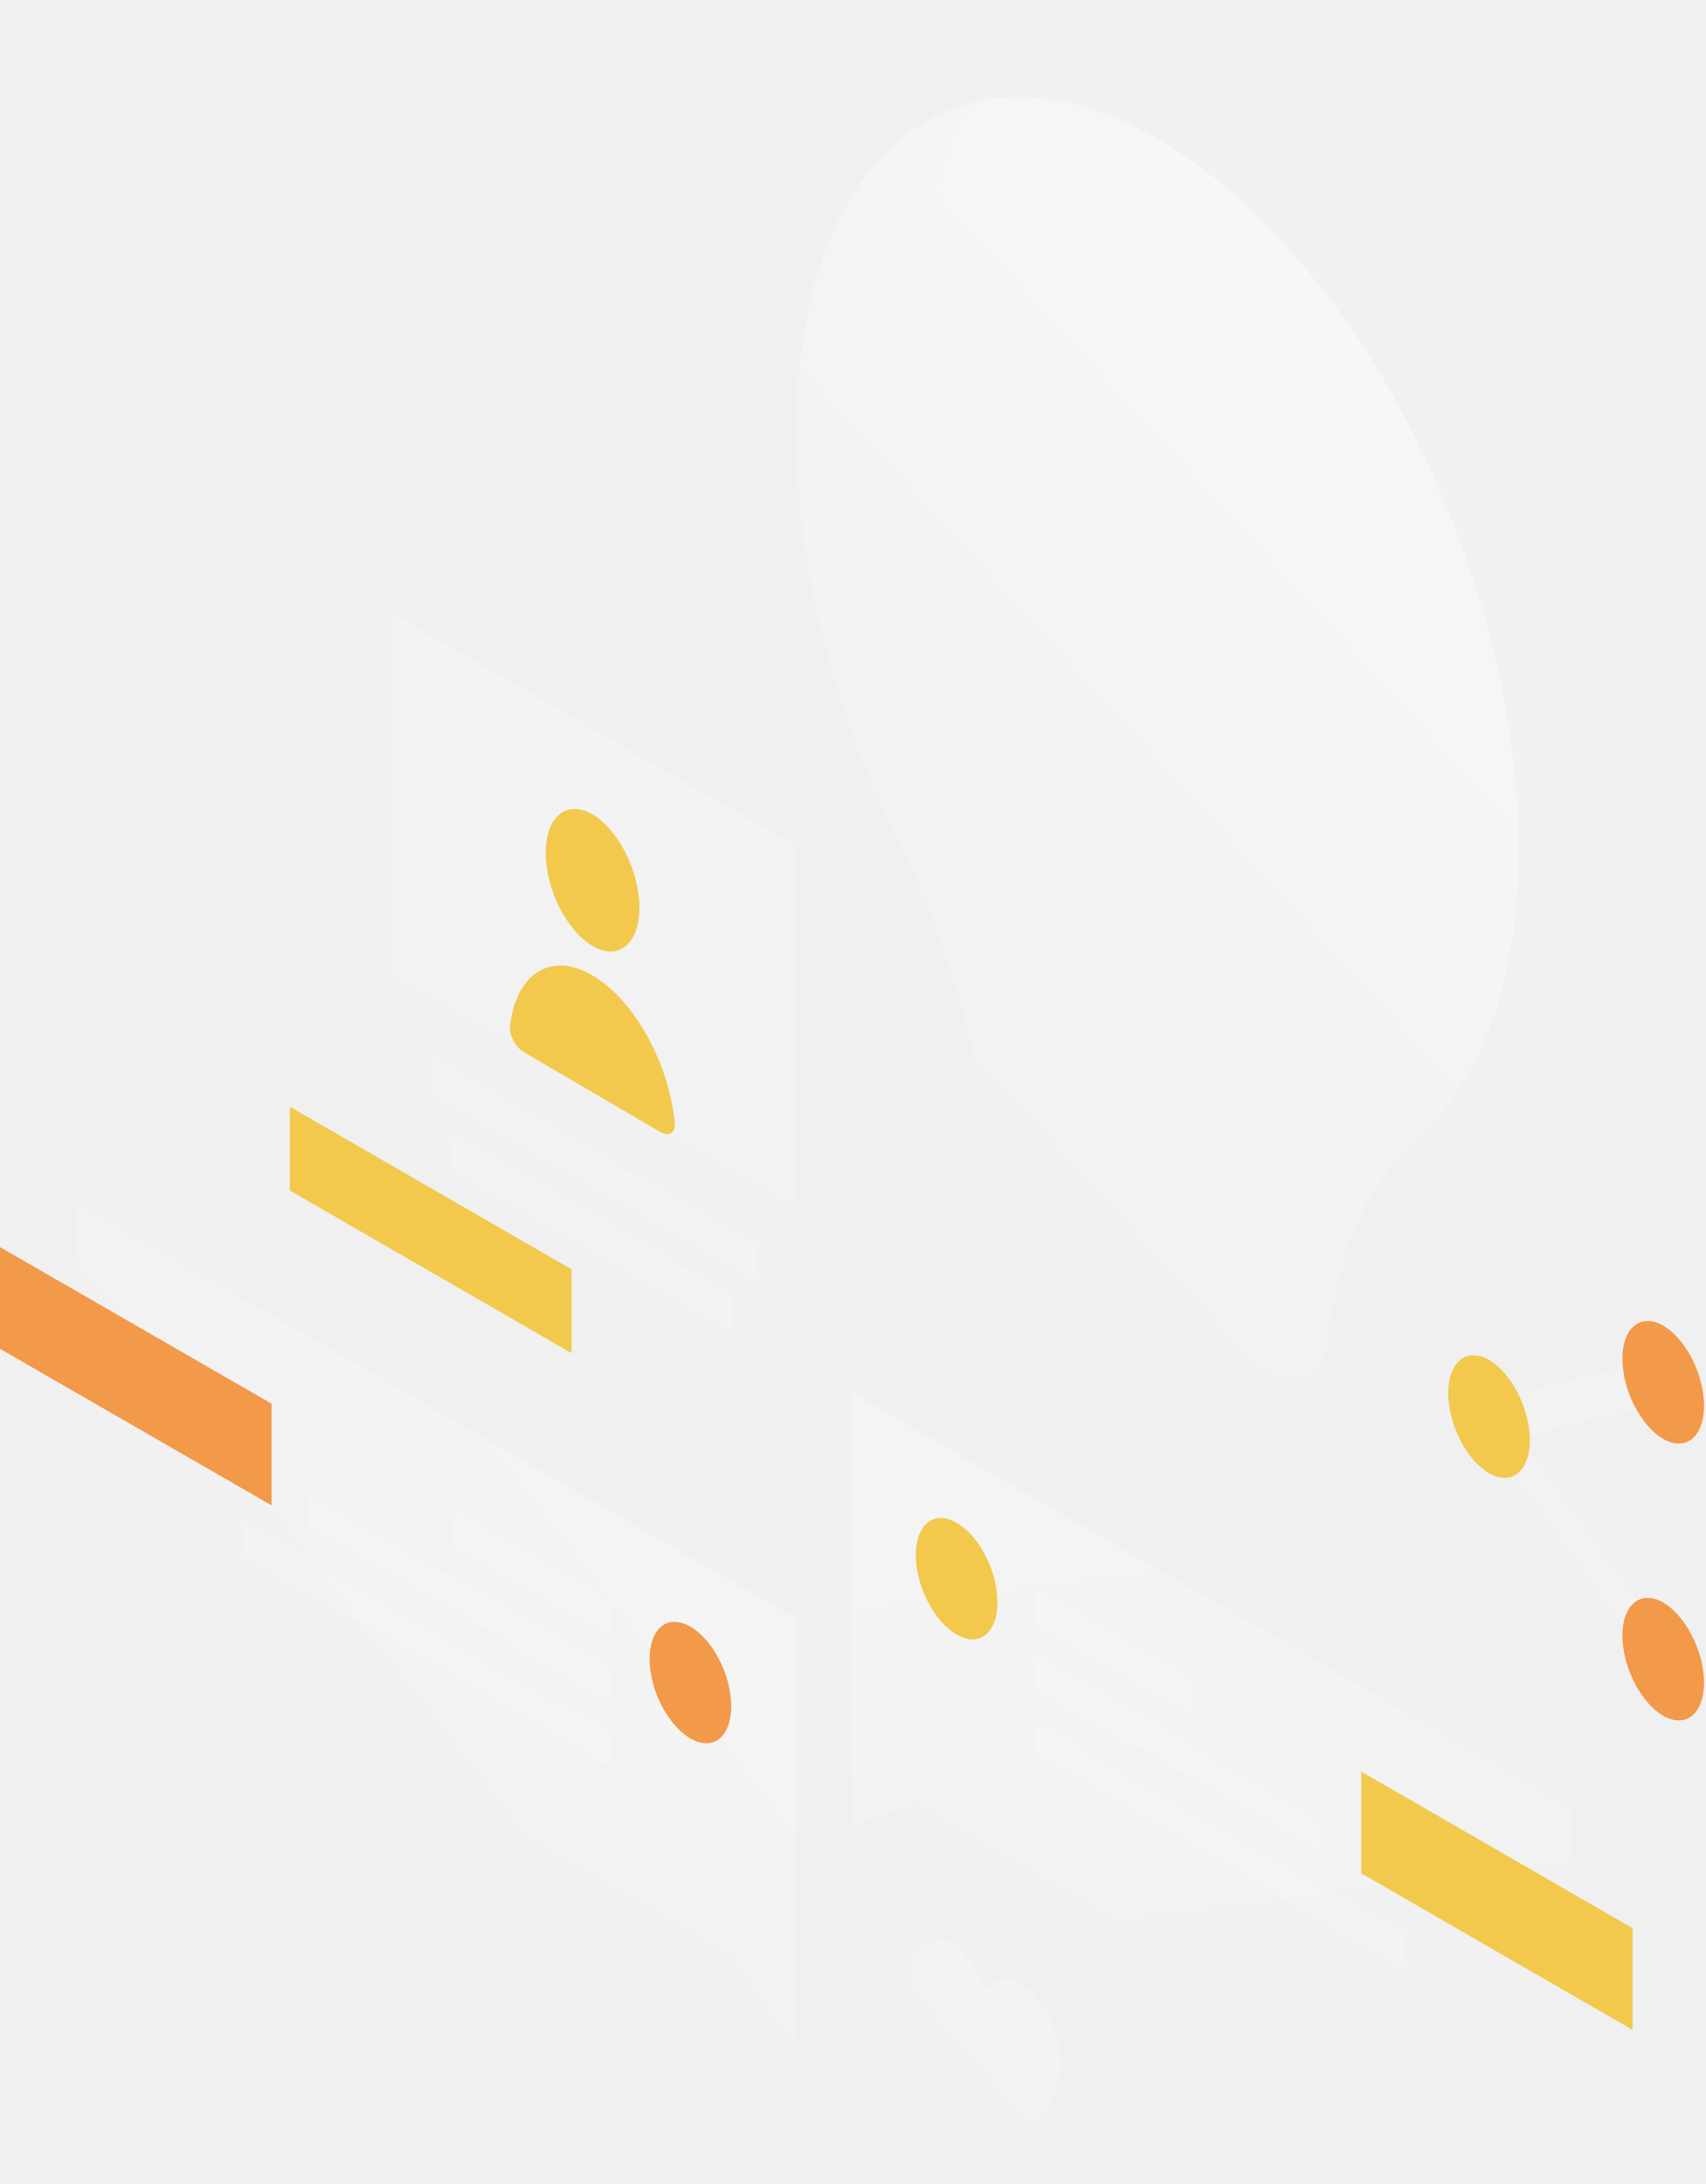
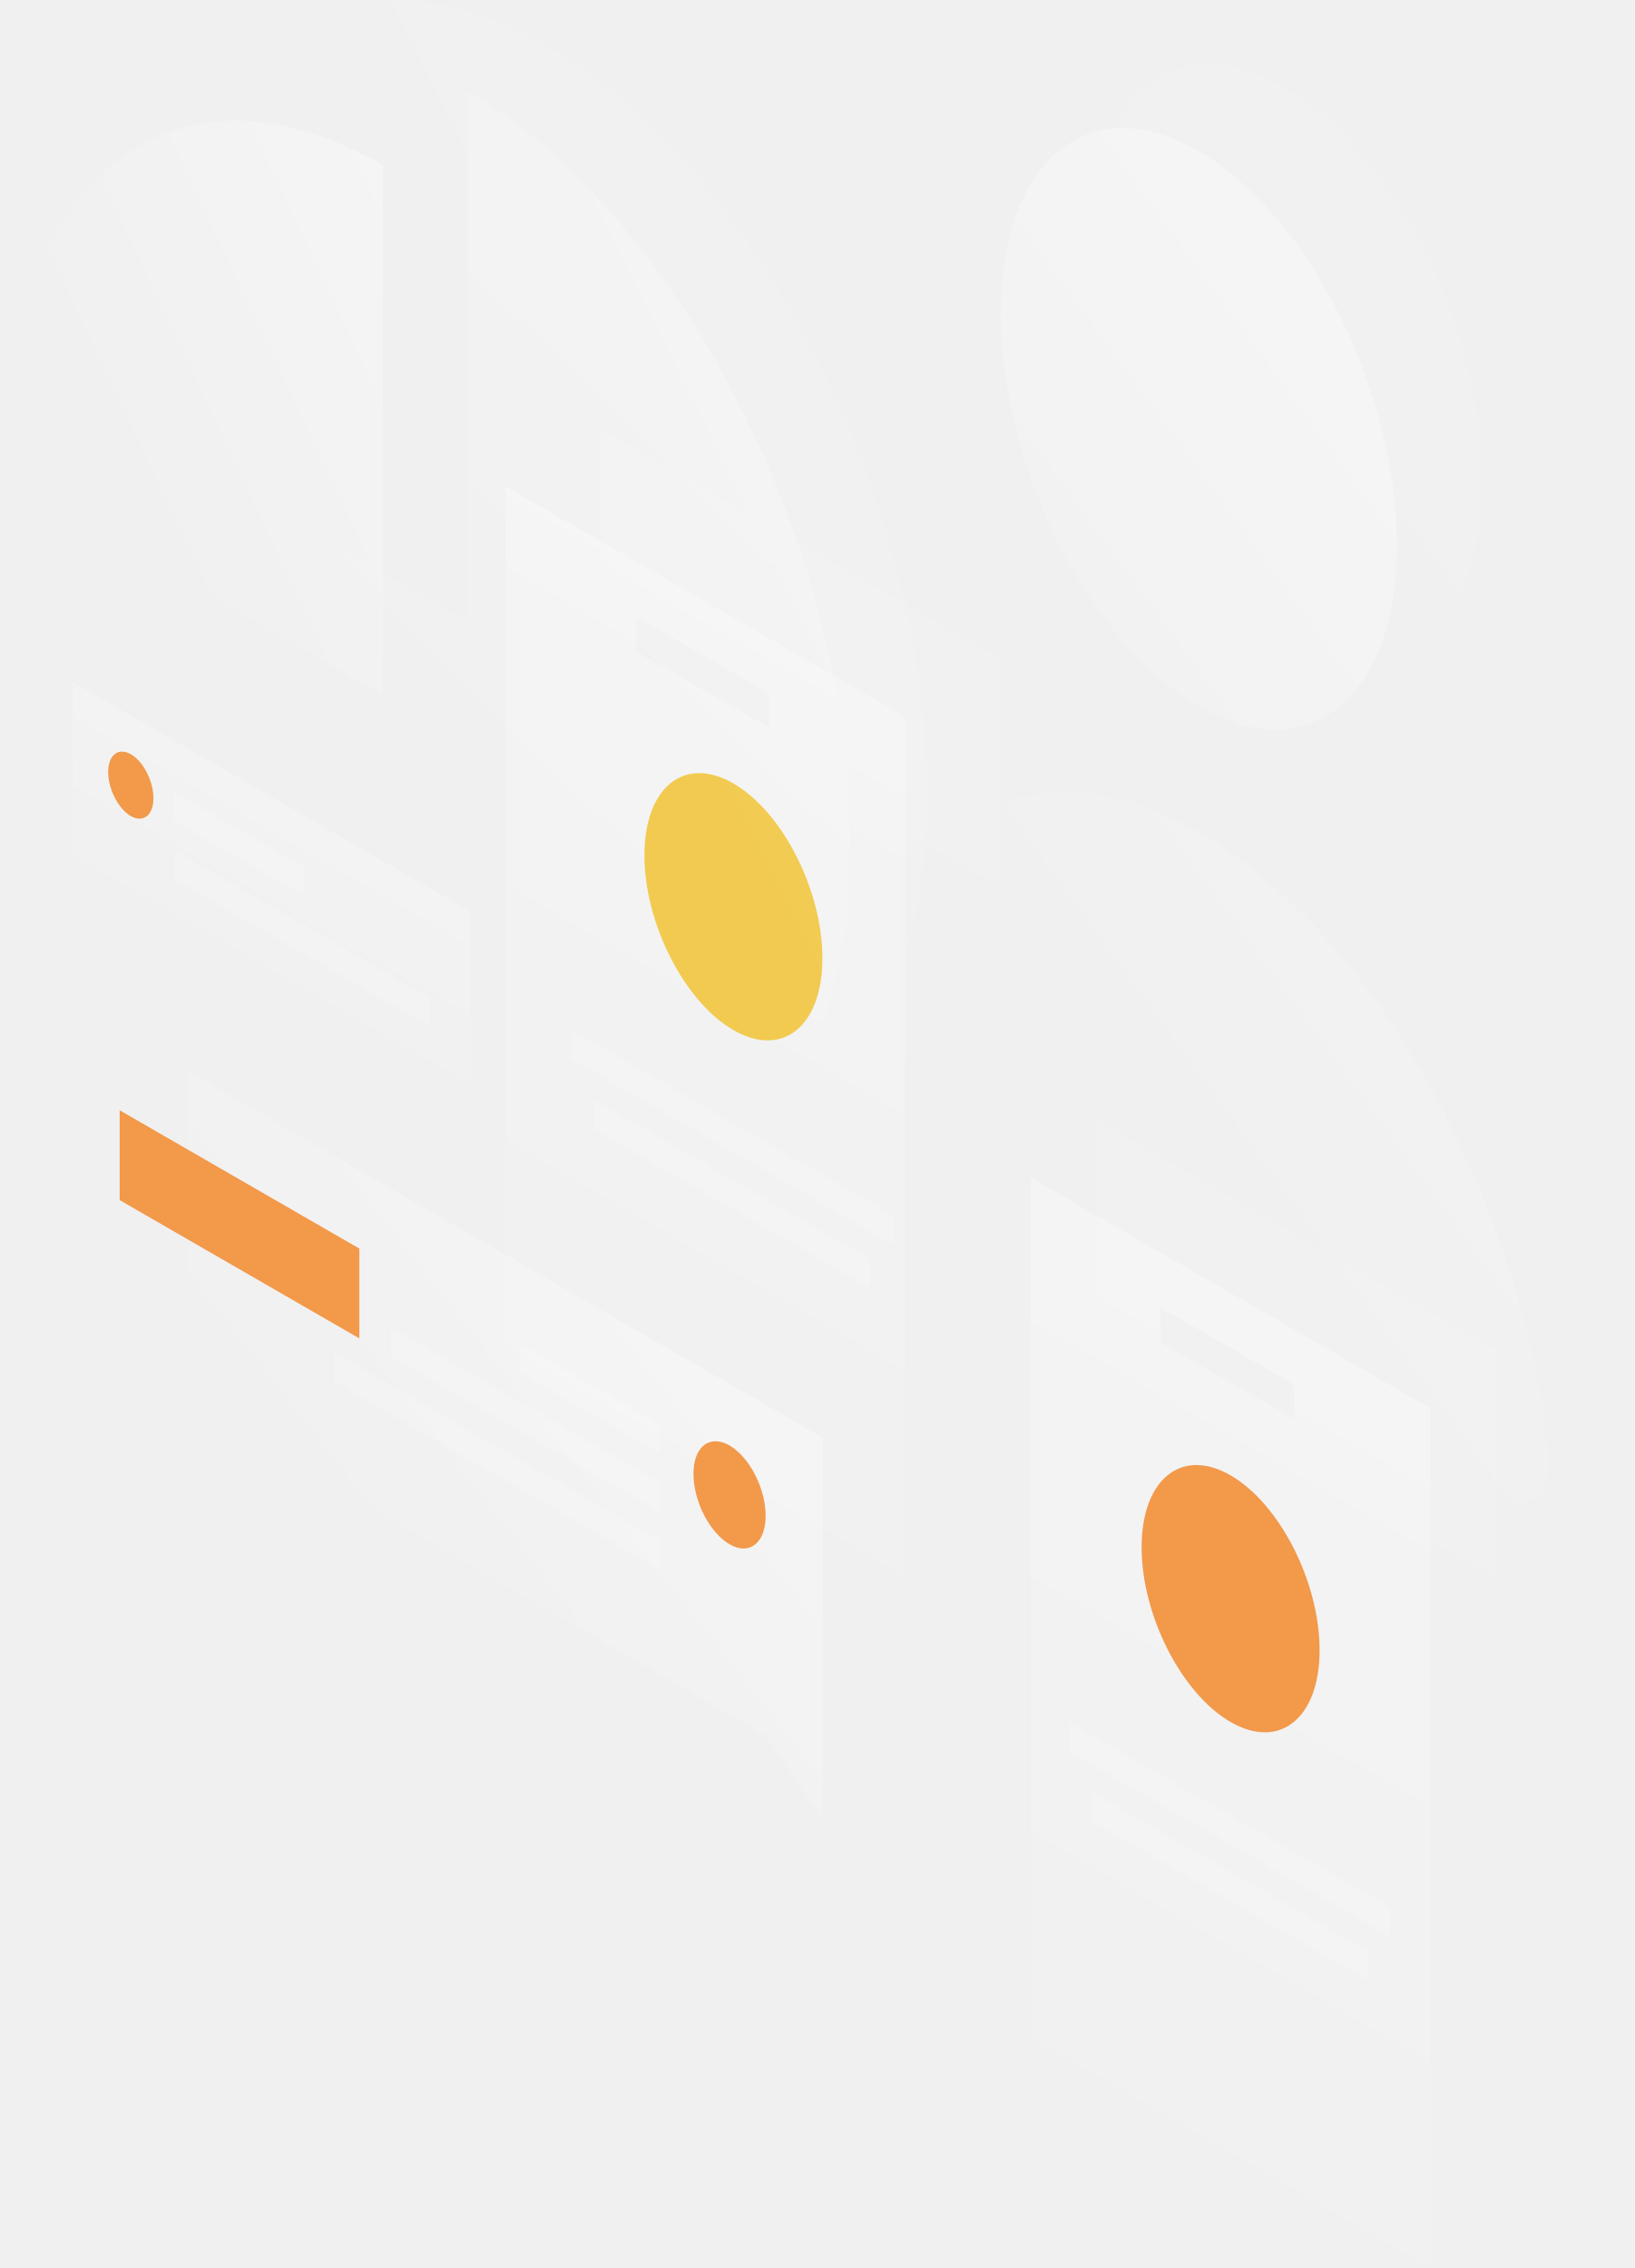
- <svg xmlns="http://www.w3.org/2000/svg" width="706" height="904" viewBox="0 0 706 904" fill="none">
-   <path opacity="0.07" d="M636.7 431.2C662.7 408.9 678.7 367.4 678.7 311.4C678.7 196.4 611.3 64.2 528.3 17.2C445.2 -29.9 379 25.3 379.8 141.2C380.2 196.3 396 255.4 421.5 306.8C441.2 346.4 454.1 390.6 458.4 431.7C460.1 449.3 470.6 467.5 482.7 474.5L575.5 528C587.7 535.1 598.1 528.7 600 513.2C604.2 477.1 616.9 448.3 636.7 431.2Z" fill="url(#paint0_linear)" />
-   <path opacity="0.07" d="M598.2 621.2V596.6C598.2 583.4 590.6 568.5 581.1 562.8L476.9 502.6C467.4 497.1 459.8 503.3 459.8 516.5V541.1C459.8 560.9 470.2 582.9 483.8 593.7L574.4 646C587.8 651.1 598.2 640.8 598.2 621.2Z" fill="url(#paint1_linear)" />
-   <path opacity="0.4" d="M586.6 471C612.6 448.7 628.6 407.2 628.6 351.2C628.6 236.2 561.2 104 478.2 57C395 9.9 328.9 65.1 329.7 181C330.1 236.1 345.9 295.2 371.4 346.6C391.1 386.2 404 430.4 408.3 471.5C410 489.1 420.5 507.3 432.6 514.3L525.4 567.8C537.6 574.9 548 568.5 549.9 553C554.2 516.9 566.9 488 586.6 471Z" fill="url(#paint2_linear)" />
-   <path opacity="0.4" d="M548.2 661V636.4C548.2 623.2 540.6 608.3 531.1 602.6L426.9 542.4C417.4 536.9 409.8 543.1 409.8 556.3V580.9C409.8 600.7 420.2 622.7 433.8 633.5L524.4 685.8C537.8 690.9 548.2 680.6 548.2 661Z" fill="url(#paint3_linear)" />
-   <path opacity="0.3" d="M329.3 669.6L31.7 497.8L31.8 652.9L303.1 809.5L329.4 848.4L329.3 669.6Z" fill="url(#paint4_linear)" />
-   <path d="M0 558.3V516.2L112.4 581V623.1L0 558.3Z" fill="#F2994A" />
-   <path opacity="0.15" d="M252.8 663.2L187.6 625.6V639.2L252.8 676.8V663.2Z" fill="white" />
-   <path opacity="0.15" d="M252.8 690.5L127.1 618V631.6L252.8 704.1V690.5Z" fill="white" />
-   <path opacity="0.15" d="M252.8 717.7L100.5 629.8V643.4L252.8 731.3V717.7Z" fill="white" />
-   <path d="M268.9 686.7C268.9 699.5 276.5 714.2 285.8 719.6C295.1 725 302.7 719 302.7 706.2C302.7 693.4 295.1 678.7 285.8 673.3C276.4 667.9 268.9 673.9 268.9 686.7Z" fill="#F2994A" />
-   <path opacity="0.3" d="M352.5 576.3L650 748.1L650.1 903.2L378.8 746.6L352.6 755.2L352.5 576.3Z" fill="url(#paint5_linear)" />
-   <path d="M563.5 775.4V733.3L675.8 798.1V840.2L563.5 775.4Z" fill="#F2C94C" />
-   <path opacity="0.15" d="M429 658.3L494.2 695.9V709.5L429 671.9V658.3Z" fill="white" />
-   <path opacity="0.15" d="M429 685.5L546.7 753.4V767L429 699.2V685.5Z" fill="white" />
-   <path opacity="0.15" d="M429 712.8L581.3 800.7V814.3L429 726.4V712.8Z" fill="white" />
-   <path d="M412.9 663.2C412.9 676 405.3 682 396 676.6C386.7 671.2 379.1 656.5 379.1 643.7C379.1 630.9 386.7 624.9 396 630.3C405.4 635.7 412.9 650.4 412.9 663.2Z" fill="#F2C94C" />
-   <path opacity="0.15" d="M684.5 563.3L692 579.9L628.8 594.6L694.5 686.1L687 694L606.3 581.5L684.5 563.3Z" fill="white" />
-   <path d="M705.4 581.9C705.4 594.8 697.8 600.9 688.5 595.6C679.2 590.2 671.6 575.4 671.6 562.4C671.6 549.5 679.2 543.4 688.5 548.7C697.8 554.1 705.4 569 705.4 581.9Z" fill="#F2994A" />
-   <path d="M705.4 696.5C705.4 709.4 697.8 715.5 688.5 710.2C679.2 704.8 671.6 690 671.6 677C671.6 664.1 679.2 658 688.5 663.3C697.8 668.8 705.4 683.6 705.4 696.5Z" fill="#F2994A" />
-   <path d="M633.3 596.1C633.3 609 625.7 615.1 616.4 609.8C607.1 604.4 599.5 589.6 599.5 576.6C599.5 563.7 607.1 557.6 616.4 562.9C625.7 568.3 633.3 583.2 633.3 596.1Z" fill="#F2C94C" />
-   <path opacity="0.3" d="M161.8 253.6L329.4 350.3V660.8L161.8 564.1V253.6Z" fill="url(#paint6_linear)" />
-   <path opacity="0.15" d="M178.3 437.9L312.9 515.6V529.2L178.3 451.5V437.9Z" fill="white" />
-   <path opacity="0.15" d="M187.7 469.9L303.4 536.7V550.3L187.7 483.5V469.9Z" fill="white" />
-   <path d="M236.6 525.4L120 458.1V492.8L236.6 560.1V525.4Z" fill="#F2C94C" />
-   <path d="M264.7 375.7C264.7 390.7 256 397.8 245.3 391.6C234.6 385.3 225.9 368.1 225.9 353C225.9 338 234.6 330.9 245.3 337.1C256 343.4 264.7 360.7 264.7 375.7Z" fill="#F2C94C" />
-   <path d="M245.2 403.7C227.9 393.6 213.6 403.1 211.1 424.8C210.7 428.6 213.5 433.6 217 435.6L273.4 468.6C276.9 470.6 279.7 469 279.3 464.7C276.9 439.9 262.5 413.8 245.2 403.7Z" fill="#F2C94C" />
-   <path opacity="0.2" d="M408 884.6C347.5 806.8 391.3 778.6 408 824.2C424.7 798 468.5 876.6 408 884.6Z" fill="url(#paint7_linear)" />
+ <svg xmlns="http://www.w3.org/2000/svg" width="766" height="1063" viewBox="0 0 766 1063" fill="none">
+   <path opacity="0.4" d="M179.4 77.4C155.8 63.8 132.5 56.8 110.8 56.7C89.1 56.6 69.3 63.5 52.6 77C35.9 90.5 22.7 110.2 13.7 135.1C4.7 160 0 189.7 0 222.3L179.3 325.7L179.4 77.4Z" fill="url(#paint0_linear)" />
+   <path opacity="0.2" d="M40 187.9C40 237 50.5 291.1 70.2 343.3C89.9 395.5 117.9 443.5 150.6 481.2C183.3 518.9 219.4 544.6 254.2 555.1C289 565.6 320.9 560.4 346 540.1C371.1 519.8 388.1 485.4 395.1 441.3C402 397.1 398.5 345.1 384.9 291.9C371.3 238.7 348.4 186.6 318.9 142.3C289.4 98 254.8 63.4 219.3 43V291.4L40 187.9Z" fill="url(#paint1_linear)" />
+   <path opacity="0.5" d="M562.5 390.5C479.8 342.2 411.4 387.4 399.3 491.5C397.2 509.6 410.9 533.4 427.5 543.1L697.4 700.7C714 710.4 727.7 702.6 725.7 682.1C713.6 563.8 645.2 438.7 562.5 390.5Z" fill="url(#paint2_linear)" />
+   <path opacity="0.5" d="M654.7 255.2C654.7 327.1 613.1 361.1 561.8 331.1C510.6 301.2 469 218.7 469 146.8C469 74.9 510.6 40.9 561.9 70.9C613.2 100.8 654.7 183.4 654.7 255.2Z" fill="url(#paint3_linear)" />
+   <path opacity="0.07" d="M602.5 360.366C519.8 312.066 451.4 357.266 439.3 461.366C437.2 479.466 450.9 503.266 467.5 512.966L737.4 670.566C754 680.266 767.7 672.466 765.7 651.966C753.6 533.666 685.2 408.566 602.5 360.366Z" fill="url(#paint4_linear)" />
+   <path opacity="0.07" d="M694.7 225.2C694.7 297.1 653.1 331.1 601.8 301.1C550.6 271.2 509 188.7 509 116.8C509 44.9 550.6 10.9 601.9 40.9C653.2 70.8 694.7 153.4 694.7 225.2Z" fill="url(#paint5_linear)" />
+   <path opacity="0.2" d="M220.3 427.2L34.1 319.7V416.7L220.4 524.2L220.3 427.2Z" fill="url(#paint6_linear)" />
+   <path d="M71.9 374.1C71.9 382.1 67.2 385.8 61.3 382.5C55.5 379.1 50.7 369.9 50.7 361.9C50.7 353.9 55.4 350.2 61.3 353.5C67.2 356.9 71.9 366.1 71.9 374.1Z" fill="#F2994A" />
+   <path opacity="0.15" d="M81.5 371.1L142.4 406.2V419.8L81.5 384.7V371.1Z" fill="white" />
+   <path opacity="0.15" d="M81.8 398.5L201.1 467.4V481L81.8 412.1V398.5Z" fill="white" />
+   <path opacity="0.05" d="M514.3 525L701.4 633V1035.9L514.3 928V525Z" fill="url(#paint7_linear)" />
+   <path opacity="0.3" d="M670.2 660L483 552V954.9L670.1 1062.9L670.2 660ZM544 613L606.5 649V665L544 629.5V613Z" fill="url(#paint8_linear)" />
+   <path opacity="0.15" d="M501.1 807.3L651.4 894V907.6L501.1 820.9V807.3Z" fill="white" />
+   <path opacity="0.15" d="M511.7 839.9L641 914.5V928.1L511.7 853.5V839.9Z" fill="white" />
+   <path d="M618.4 773.4C618.4 741.5 599.7 704.8 576.7 691.5C553.7 678.2 535 693.3 535 725.2C535 757.1 553.7 793.8 576.7 807.1C599.7 820.4 618.4 805.3 618.4 773.4Z" fill="#F2994A" />
+   <path opacity="0.05" d="M281.3 200.7L468.4 308.7V711.6L281.3 603.6V200.7Z" fill="url(#paint9_linear)" />
+   <path opacity="0.3" d="M424.2 336L237 228V630.9L424.1 738.9L424.2 336ZM298 289L360.5 325V341L298 305.5V289Z" fill="url(#paint10_linear)" />
+   <path opacity="0.15" d="M268.1 482.9L418.4 569.6V583.2L268.1 496.5V482.9Z" fill="white" />
+   <path opacity="0.15" d="M278.6 515.6L407.8 590.2V603.8L278.5 529.2L278.6 515.6Z" fill="white" />
+   <path d="M385.4 449.1C385.4 417.2 366.7 380.5 343.7 367.2C320.7 353.9 302 369 302 400.9C302 432.8 320.7 469.5 343.7 482.8C366.7 496.1 385.4 481 385.4 449.1Z" fill="#F2C94C" />
+   <path opacity="0.3" d="M385.4 673.8L87.8 502L87.9 657.1L359.2 813.7L385.5 852.6L385.4 673.8Z" fill="url(#paint11_linear)" />
+   <path d="M56.1 562.5V520.4L168.4 585.2V627.3L56.1 562.5Z" fill="#F2994A" />
+   <path opacity="0.15" d="M308.9 667.4L243.7 629.8V643.4L308.9 681V667.4Z" fill="white" />
+   <path opacity="0.15" d="M308.9 694.7L183.2 622.2V635.8L308.9 708.3V694.7Z" fill="white" />
+   <path opacity="0.15" d="M308.9 721.9L156.7 634V647.6L309 735.5L308.9 721.9Z" fill="white" />
+   <path d="M325 690.9C325 703.7 332.6 718.4 341.9 723.8C351.2 729.2 358.8 723.2 358.8 710.4C358.8 697.6 351.2 682.9 341.9 677.5C332.5 672.1 324.9 678.1 325 690.9Z" fill="#F2994A" />
+   <path opacity="0.07" d="M434.5 372.546C434.5 509.746 354.2 574.546 255.2 517.446C156.2 460.346 76 302.746 76 165.646C76 28.446 156.3 -36.354 255.3 20.746C354.3 77.846 434.5 235.346 434.5 372.546Z" fill="url(#paint12_linear)" />
  <defs>
-     <linearGradient id="paint0_linear" x1="646.567" y1="146.717" x2="340.522" y2="425.372" gradientUnits="userSpaceOnUse">
+     <linearGradient id="paint0_linear" x1="255.593" y1="134.132" x2="54.752" y2="228.705" gradientUnits="userSpaceOnUse">
      <stop stop-color="white" />
      <stop offset="1" stop-color="white" stop-opacity="0" />
    </linearGradient>
-     <linearGradient id="paint1_linear" x1="804.944" y1="320.613" x2="498.899" y2="599.268" gradientUnits="userSpaceOnUse">
+     <linearGradient id="paint1_linear" x1="349.205" y1="203.291" x2="202.279" y2="354.992" gradientUnits="userSpaceOnUse">
      <stop stop-color="white" />
      <stop offset="1" stop-color="white" stop-opacity="0" />
    </linearGradient>
-     <linearGradient id="paint2_linear" x1="596.548" y1="186.498" x2="290.503" y2="465.152" gradientUnits="userSpaceOnUse">
+     <linearGradient id="paint2_linear" x1="903.736" y1="311.718" x2="567.813" y2="556.764" gradientUnits="userSpaceOnUse">
      <stop stop-color="white" />
      <stop offset="1" stop-color="white" stop-opacity="0" />
    </linearGradient>
-     <linearGradient id="paint3_linear" x1="754.925" y1="360.392" x2="448.881" y2="639.047" gradientUnits="userSpaceOnUse">
+     <linearGradient id="paint3_linear" x1="732.545" y1="76.499" x2="396.622" y2="321.545" gradientUnits="userSpaceOnUse">
      <stop stop-color="white" />
      <stop offset="1" stop-color="white" stop-opacity="0" />
    </linearGradient>
-     <linearGradient id="paint4_linear" x1="264.409" y1="607.477" x2="110.759" y2="727.781" gradientUnits="userSpaceOnUse">
+     <linearGradient id="paint4_linear" x1="943.737" y1="281.584" x2="607.814" y2="526.63" gradientUnits="userSpaceOnUse">
      <stop stop-color="white" />
      <stop offset="1" stop-color="white" stop-opacity="0" />
    </linearGradient>
-     <linearGradient id="paint5_linear" x1="480.289" y1="581.352" x2="518.758" y2="893.382" gradientUnits="userSpaceOnUse">
+     <linearGradient id="paint5_linear" x1="772.545" y1="46.499" x2="436.622" y2="291.545" gradientUnits="userSpaceOnUse">
      <stop stop-color="white" />
      <stop offset="1" stop-color="white" stop-opacity="0" />
    </linearGradient>
-     <linearGradient id="paint6_linear" x1="347.32" y1="280.966" x2="198.553" y2="538.705" gradientUnits="userSpaceOnUse">
+     <linearGradient id="paint6_linear" x1="148.215" y1="385.592" x2="106.204" y2="458.377" gradientUnits="userSpaceOnUse">
      <stop stop-color="white" />
      <stop offset="1" stop-color="white" stop-opacity="0" />
    </linearGradient>
-     <linearGradient id="paint7_linear" x1="420.773" y1="827.2" x2="376.01" y2="865.87" gradientUnits="userSpaceOnUse">
+     <linearGradient id="paint7_linear" x1="716.522" y1="592.289" x2="484.803" y2="993.743" gradientUnits="userSpaceOnUse">
+       <stop stop-color="white" />
+       <stop offset="1" stop-color="white" stop-opacity="0" />
+     </linearGradient>
+     <linearGradient id="paint8_linear" x1="685.227" y1="619.239" x2="453.508" y2="1020.69" gradientUnits="userSpaceOnUse">
+       <stop stop-color="white" />
+       <stop offset="1" stop-color="white" stop-opacity="0" />
+     </linearGradient>
+     <linearGradient id="paint9_linear" x1="483.515" y1="267.97" x2="251.796" y2="669.424" gradientUnits="userSpaceOnUse">
+       <stop stop-color="white" />
+       <stop offset="1" stop-color="white" stop-opacity="0" />
+     </linearGradient>
+     <linearGradient id="paint10_linear" x1="439.226" y1="295.238" x2="207.507" y2="696.692" gradientUnits="userSpaceOnUse">
+       <stop stop-color="white" />
+       <stop offset="1" stop-color="white" stop-opacity="0" />
+     </linearGradient>
+     <linearGradient id="paint11_linear" x1="320.501" y1="611.684" x2="166.851" y2="731.988" gradientUnits="userSpaceOnUse">
+       <stop stop-color="white" />
+       <stop offset="1" stop-color="white" stop-opacity="0" />
+     </linearGradient>
+     <linearGradient id="paint12_linear" x1="470.527" y1="162.29" x2="138.592" y2="326.952" gradientUnits="userSpaceOnUse">
      <stop stop-color="white" />
      <stop offset="1" stop-color="white" stop-opacity="0" />
    </linearGradient>
  </defs>
</svg>
